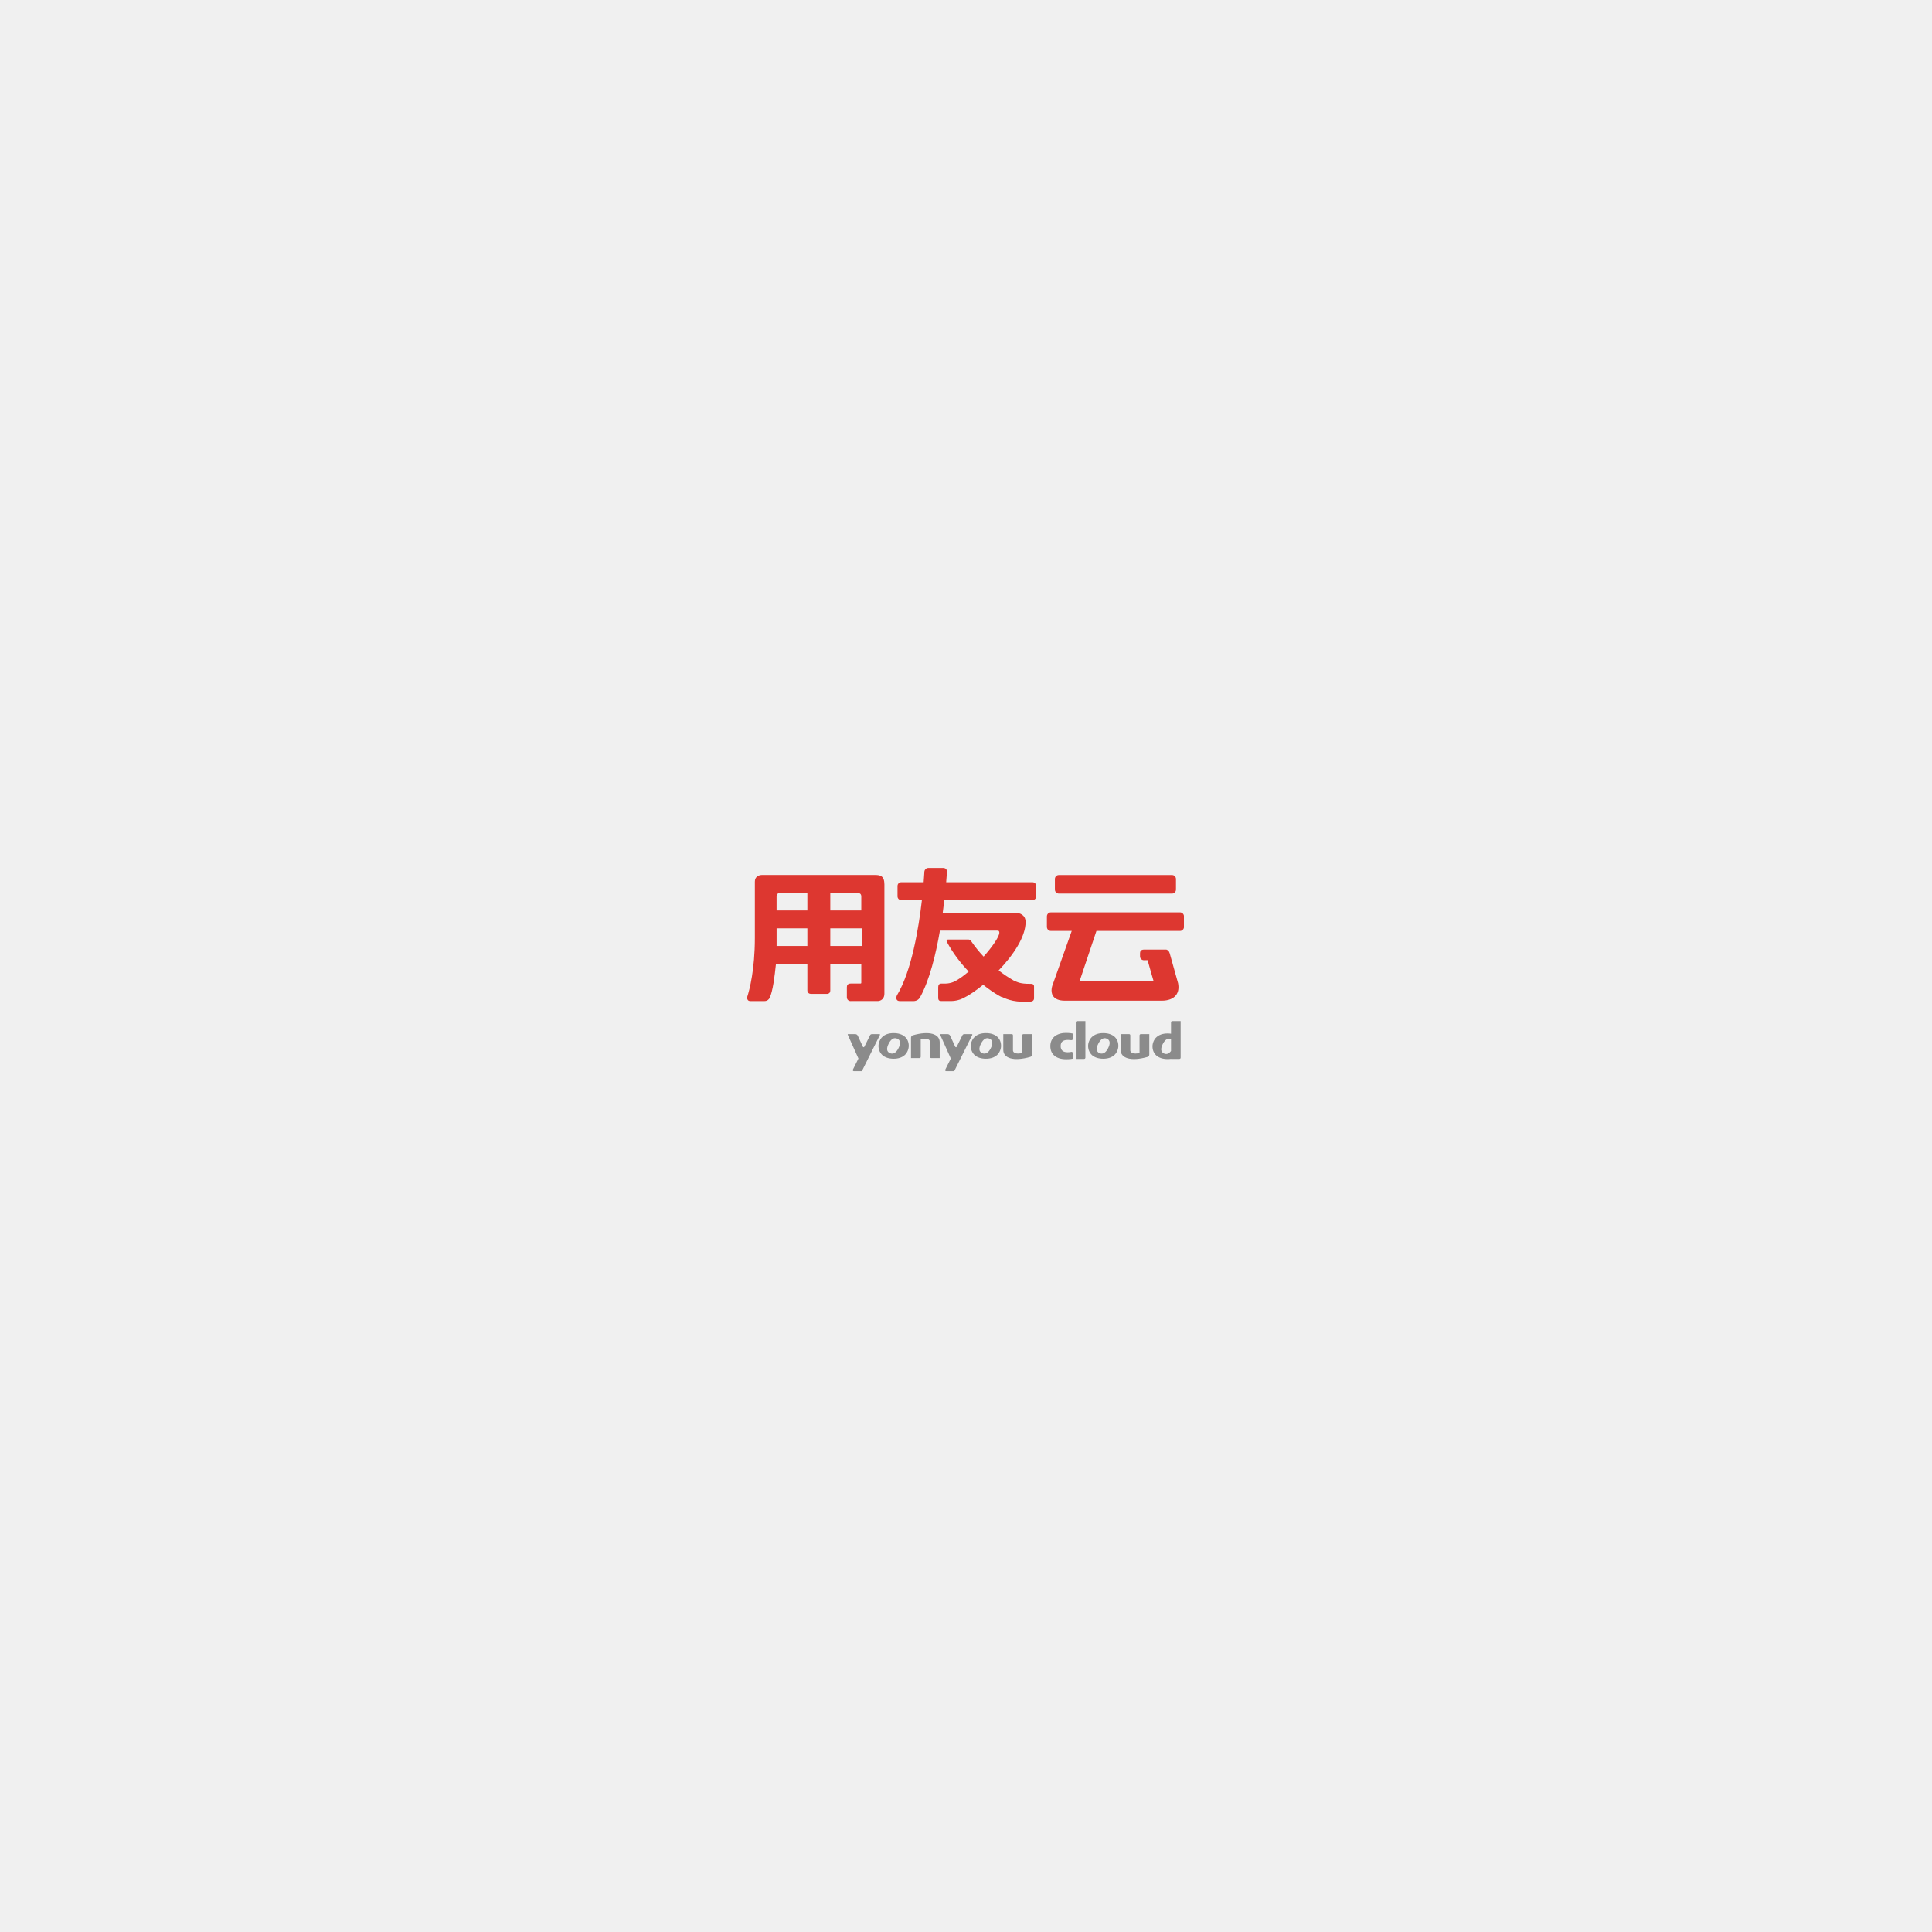
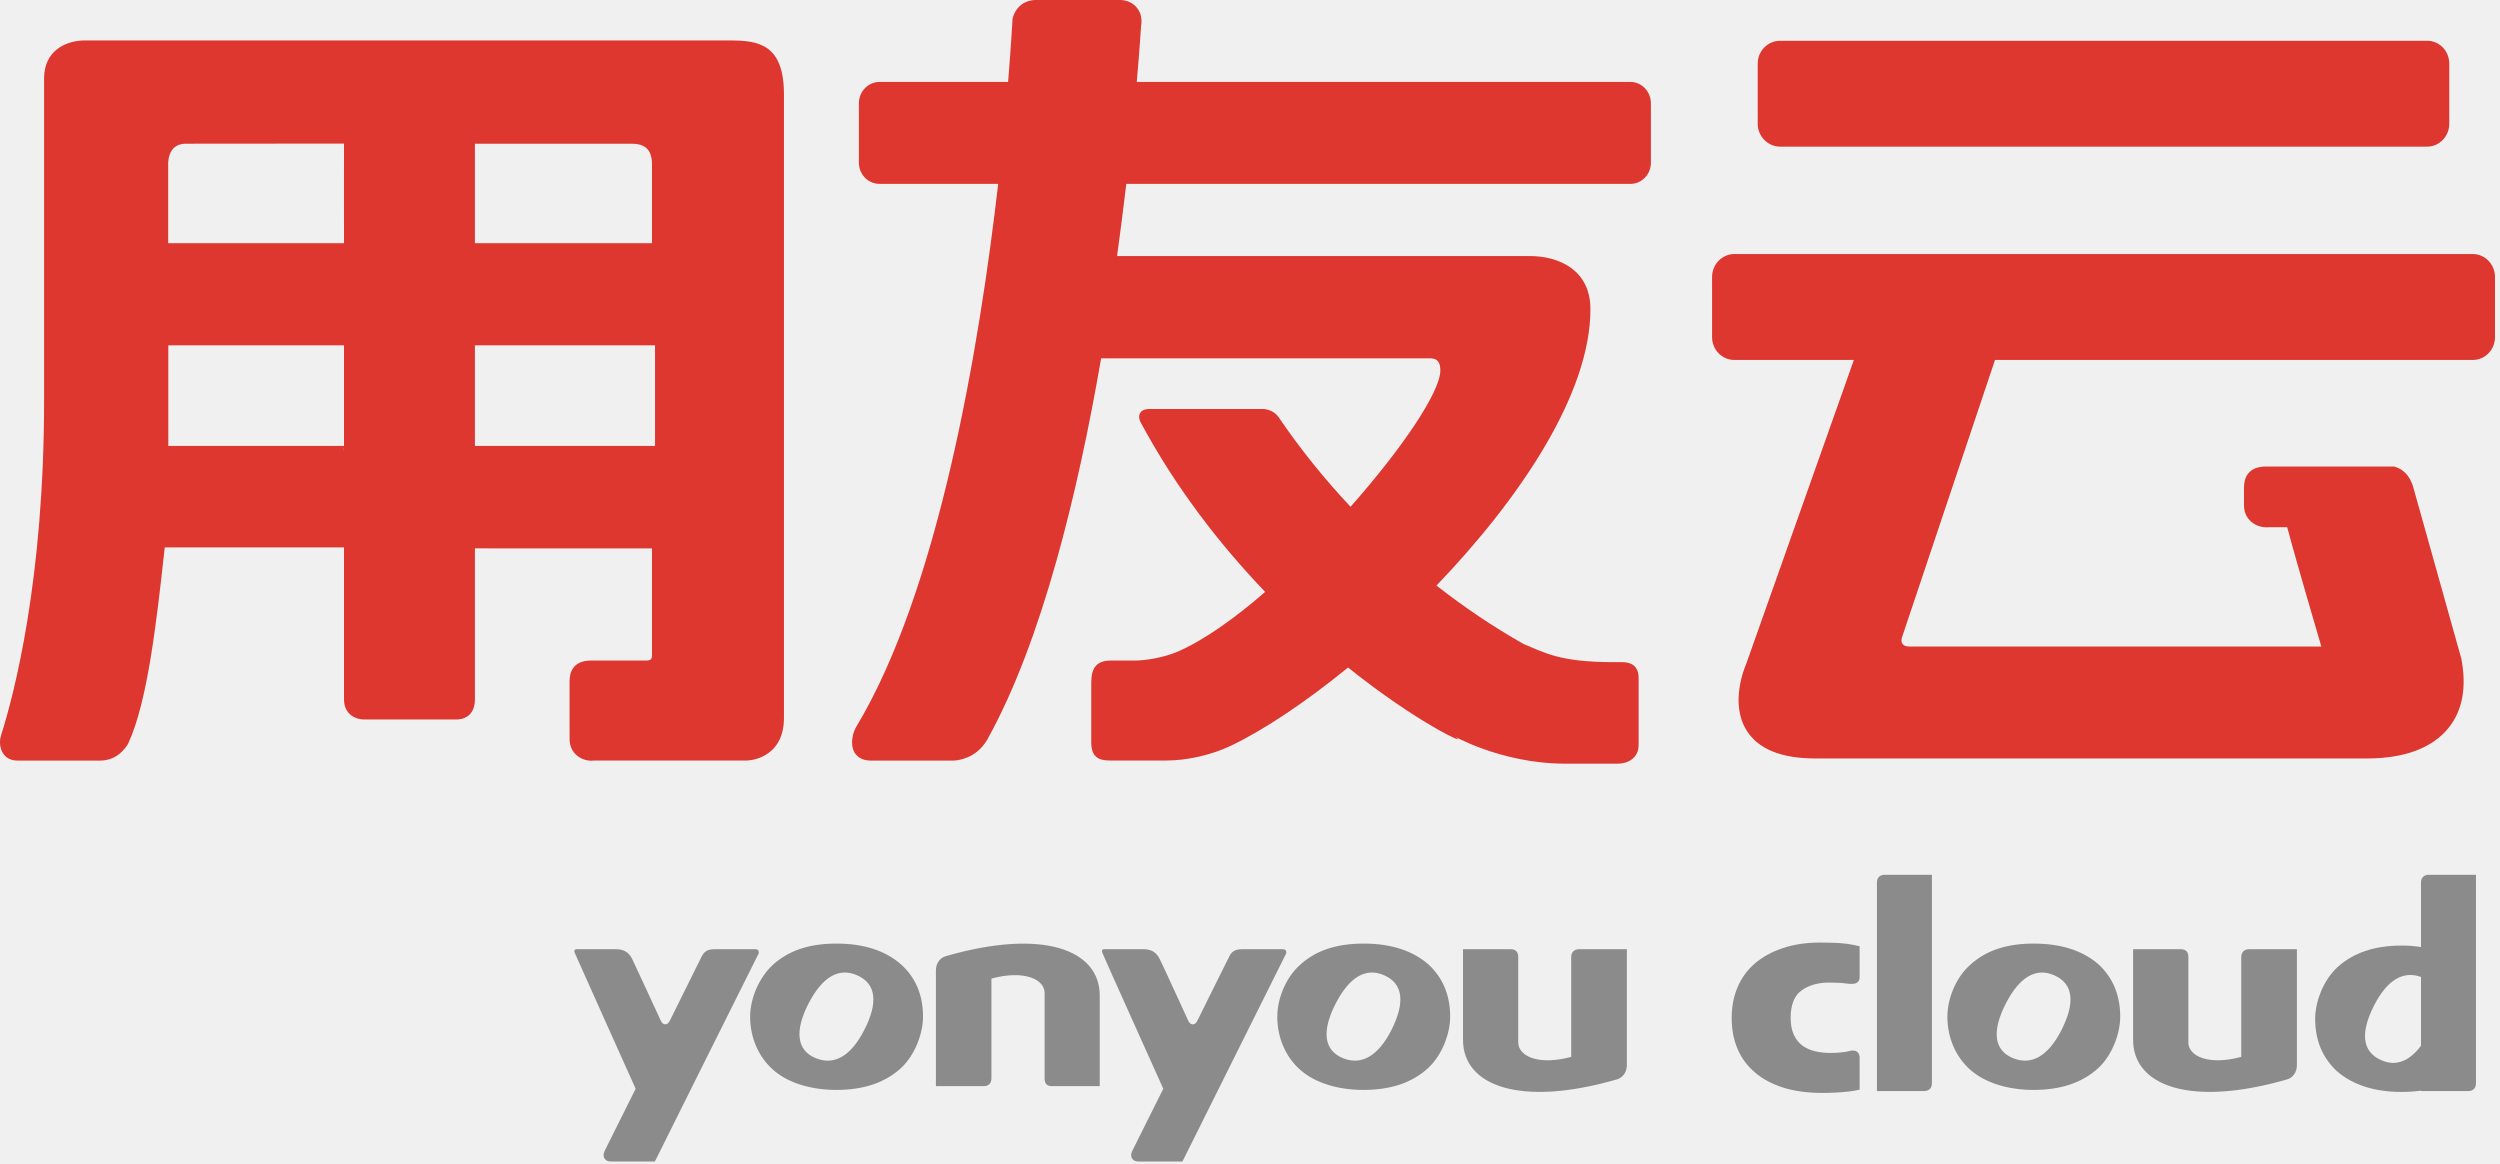
- <svg xmlns="http://www.w3.org/2000/svg" xmlns:xlink="http://www.w3.org/1999/xlink" width="256px" height="256px" viewBox="0 0 256 256" version="1.1">
+ <svg xmlns="http://www.w3.org/2000/svg" xmlns:xlink="http://www.w3.org/1999/xlink" width="58px" height="27px" viewBox="0 0 58 27" version="1.1">
  <defs>
    <polygon id="path-1" points="0 26.952 57.884 26.952 57.884 0 0 0" />
  </defs>
  <g id="01--首页" stroke="none" stroke-width="1" fill="none" fill-rule="evenodd">
-     <g id="首页-A" transform="translate(-1062, -194)">
-       <g id="Group-6" transform="translate(87, 65)" />
-     </g>
    <g id="用友云logo">
-       <g id="用友云" transform="translate(99, 115)">
+       <g id="用友云">
        <g id="Page-1">
          <mask id="mask-2" fill="white">
            <use xlink:href="#path-1" />
          </mask>
          <g id="Clip-2" />
          <path d="M11.018,10.345 L15.197,10.345 L15.197,8.011 L11.018,8.011 L11.018,10.345 Z M11.018,3.334 L14.654,3.334 C14.947,3.334 15.126,3.455 15.126,3.812 L15.126,5.642 L11.018,5.642 L11.018,3.334 Z M7.981,10.456 C7.974,10.487 7.981,10.342 7.981,10.345 L3.905,10.345 L3.905,8.011 L7.981,8.011 L7.981,10.456 Z M4.307,3.334 L7.981,3.331 C7.981,3.336 7.978,5.638 7.981,5.642 L3.902,5.642 L3.902,3.844 C3.902,3.844 3.858,3.334 4.307,3.334 L4.307,3.334 Z M16.945,0.939 L1.924,0.939 C1.491,0.957 1.023,1.198 1.023,1.816 L1.023,9.293 C1.023,13.472 0.322,16.127 0.021,17.071 L0.017,17.089 C0.001,17.131 -0.034,17.348 0.09,17.503 C0.137,17.57 0.235,17.646 0.411,17.646 L2.319,17.646 C2.721,17.646 2.917,17.348 2.969,17.259 L2.979,17.238 C3.422,16.281 3.633,14.432 3.822,12.699 L7.981,12.699 L7.981,16.227 C7.981,16.584 8.268,16.692 8.444,16.692 L10.604,16.692 L10.655,16.687 C10.826,16.672 11.018,16.547 11.018,16.227 L11.018,12.722 L15.126,12.723 L15.126,15.206 C15.126,15.246 15.126,15.324 15.009,15.324 L13.718,15.324 C13.301,15.324 13.214,15.587 13.214,15.806 L13.214,17.143 C13.214,17.474 13.474,17.649 13.727,17.649 C13.746,17.649 13.764,17.646 13.777,17.644 L17.317,17.644 C17.336,17.644 17.544,17.642 17.753,17.52 C17.954,17.403 18.188,17.16 18.188,16.656 L18.188,2.193 C18.188,1.03 17.602,0.939 16.945,0.939 L16.945,0.939 Z" id="Fill-1" fill="#DD3730" mask="url(#mask-2)" />
          <path d="M37.828,1.901 L26.373,1.901 C26.443,1.098 26.472,0.615 26.472,0.615 C26.51,0.395 26.441,0.257 26.373,0.178 C26.237,0.002 26.013,-4.5378151e-05 25.988,-4.5378151e-05 L24.04,-4.5378151e-05 C23.667,-4.5378151e-05 23.516,0.291 23.491,0.441 C23.491,0.441 23.462,0.993 23.388,1.901 L20.406,1.901 C20.141,1.901 19.926,2.124 19.926,2.396 L19.926,3.774 C19.926,4.047 20.141,4.266 20.406,4.266 L23.158,4.266 C22.722,8.038 21.783,13.687 19.856,16.877 C19.799,16.979 19.707,17.251 19.825,17.459 C19.879,17.544 19.979,17.644 20.201,17.646 L22.108,17.646 L22.11,17.646 C22.231,17.644 22.628,17.595 22.878,17.202 L22.915,17.142 C22.919,17.134 22.926,17.122 22.926,17.12 C24.169,14.866 25.004,11.454 25.546,8.313 L33.14,8.313 C33.244,8.313 33.416,8.303 33.416,8.595 C33.416,9.096 32.518,10.418 31.333,11.757 C30.734,11.119 30.174,10.429 29.669,9.686 C29.535,9.489 29.309,9.489 29.309,9.489 L26.665,9.489 C26.422,9.489 26.401,9.657 26.45,9.774 C27.292,11.349 28.331,12.665 29.352,13.732 C28.629,14.359 27.913,14.866 27.303,15.126 C26.996,15.255 26.574,15.325 26.336,15.325 L25.767,15.325 C25.394,15.325 25.317,15.556 25.317,15.84 L25.317,17.216 C25.317,17.558 25.48,17.644 25.744,17.644 L27.061,17.644 C27.53,17.644 28.104,17.52 28.572,17.294 C29.337,16.925 30.289,16.29 31.275,15.486 C32.893,16.784 34.086,17.316 33.781,17.108 C33.626,17.007 34.77,17.717 36.311,17.717 L37.539,17.717 C37.767,17.717 38.016,17.585 38.016,17.285 L38.016,15.73 C38.016,15.439 37.831,15.362 37.639,15.362 L37.432,15.362 C36.183,15.362 35.827,15.138 35.347,14.941 C34.656,14.55 33.98,14.096 33.326,13.585 C35.269,11.56 36.898,9.134 36.898,7.172 C36.898,6.27 36.178,5.94 35.484,5.94 L25.916,5.94 C25.998,5.352 26.068,4.788 26.13,4.266 L37.828,4.266 C38.087,4.266 38.301,4.047 38.301,3.774 L38.301,2.396 C38.301,2.124 38.087,1.901 37.828,1.901" id="Fill-3" fill="#DD3730" mask="url(#mask-2)" />
          <path d="M41.298,3.402 L56.31,3.402 C56.594,3.402 56.823,3.163 56.823,2.872 L56.823,1.475 C56.823,1.182 56.594,0.946 56.31,0.946 L41.298,0.946 C41.014,0.946 40.779,1.182 40.779,1.475 L40.779,2.872 C40.779,3.163 41.014,3.402 41.298,3.402" id="Fill-4" fill="#DD3730" mask="url(#mask-2)" />
          <path d="M57.37,5.894 L40.235,5.894 C39.951,5.894 39.72,6.135 39.72,6.426 L39.72,7.822 C39.72,8.112 39.951,8.351 40.235,8.351 L43.01,8.351 L40.511,15.405 C40.473,15.495 40.13,16.314 40.518,16.94 C40.783,17.375 41.322,17.596 42.108,17.596 L54.922,17.596 C55.791,17.596 56.438,17.348 56.809,16.884 C57.133,16.48 57.23,15.941 57.102,15.278 L55.99,11.312 C55.901,10.995 55.715,10.877 55.573,10.832 L55.544,10.823 L53.582,10.823 L53.488,10.823 L52.578,10.823 C52.15,10.823 52.061,11.091 52.061,11.313 L52.061,11.721 C52.061,12.057 52.328,12.234 52.586,12.234 C52.605,12.234 52.623,12.233 52.638,12.231 L53.063,12.231 C53.301,13.126 53.854,14.992 53.855,14.999 L44.294,14.999 C44.107,14.999 44.101,14.871 44.124,14.793 L46.284,8.351 L57.37,8.351 C57.654,8.351 57.884,8.112 57.884,7.822 L57.884,6.426 C57.884,6.135 57.654,5.894 57.37,5.894" id="Fill-5" fill="#DD3730" mask="url(#mask-2)" />
          <path d="M32.277,23.905 C31.977,24.487 31.593,24.731 31.151,24.547 C30.707,24.363 30.662,23.909 30.993,23.272 C31.305,22.67 31.689,22.435 32.118,22.629 C32.556,22.823 32.602,23.265 32.277,23.905 L32.277,23.905 Z M31.634,21.891 C30.993,21.891 30.516,22.059 30.16,22.386 C29.819,22.69 29.633,23.184 29.633,23.586 C29.633,24.087 29.834,24.516 30.141,24.798 C30.494,25.125 31.04,25.286 31.634,25.286 C32.277,25.286 32.76,25.114 33.122,24.789 C33.459,24.483 33.644,23.977 33.644,23.586 C33.644,23.09 33.476,22.687 33.143,22.377 C32.777,22.056 32.277,21.891 31.634,21.891 L31.634,21.891 Z M36.631,22.022 C36.517,22.022 36.452,22.095 36.452,22.205 L36.452,24.519 C35.706,24.722 35.223,24.512 35.223,24.181 L35.223,22.192 C35.223,22.089 35.164,22.022 35.052,22.022 L33.942,22.022 L33.942,24.126 C33.942,25.19 35.263,25.695 37.523,25.039 C37.651,24.995 37.743,24.875 37.743,24.711 L37.743,22.022 L37.736,22.022 L36.631,22.022 Z M17.529,22.022 L16.572,22.022 C16.407,22.022 16.333,22.082 16.275,22.198 C16.253,22.241 15.541,23.678 15.541,23.678 C15.483,23.8 15.376,23.789 15.329,23.678 C15.329,23.678 14.701,22.313 14.666,22.247 C14.594,22.101 14.478,22.022 14.299,22.022 L13.374,22.022 C13.328,22.022 13.318,22.059 13.328,22.093 C13.341,22.13 14.747,25.259 14.747,25.259 C14.747,25.259 14.044,26.666 14.027,26.702 C13.959,26.848 14.044,26.952 14.186,26.952 L15.191,26.952 C15.191,26.952 17.567,22.18 17.595,22.132 C17.616,22.086 17.6,22.022 17.529,22.022 L17.529,22.022 Z M20.046,23.905 C19.746,24.487 19.365,24.731 18.919,24.547 C18.479,24.363 18.433,23.909 18.763,23.272 C19.077,22.67 19.458,22.435 19.891,22.629 C20.328,22.823 20.379,23.265 20.046,23.905 L20.046,23.905 Z M19.405,21.891 C18.763,21.891 18.285,22.059 17.929,22.386 C17.597,22.69 17.403,23.184 17.403,23.586 C17.403,24.087 17.606,24.516 17.913,24.798 C18.267,25.125 18.811,25.286 19.405,25.286 C20.046,25.286 20.531,25.114 20.893,24.789 C21.228,24.483 21.414,23.977 21.414,23.586 C21.414,23.09 21.248,22.687 20.907,22.377 C20.544,22.056 20.046,21.891 19.405,21.891 L19.405,21.891 Z M29.764,22.022 L28.814,22.022 C28.646,22.022 28.57,22.082 28.515,22.198 C28.491,22.241 27.78,23.678 27.78,23.678 C27.724,23.8 27.613,23.789 27.566,23.678 C27.566,23.678 26.942,22.313 26.904,22.247 C26.833,22.101 26.716,22.022 26.538,22.022 L25.616,22.022 C25.569,22.022 25.556,22.059 25.569,22.093 C25.579,22.13 26.988,25.259 26.988,25.259 C26.988,25.259 26.284,26.666 26.268,26.702 C26.196,26.848 26.285,26.952 26.424,26.952 L27.43,26.952 C27.43,26.952 29.808,22.18 29.833,22.132 C29.855,22.086 29.841,22.022 29.764,22.022 L29.764,22.022 Z M21.935,22.185 C21.804,22.227 21.713,22.349 21.713,22.513 L21.713,25.199 L21.722,25.209 L21.722,25.199 L22.825,25.199 C22.939,25.199 23.001,25.126 23.001,25.017 L23.001,22.703 C23.752,22.499 24.235,22.714 24.235,23.039 L24.235,25.027 C24.235,25.135 24.287,25.199 24.405,25.199 L25.514,25.199 L25.514,23.095 C25.514,22.033 24.197,21.531 21.935,22.185 L21.935,22.185 Z" id="Fill-6" fill="#8B8B8B" mask="url(#mask-2)" />
          <path d="M55.082,23.32 C55.371,22.756 55.741,22.51 56.167,22.665 L56.167,24.261 C55.896,24.624 55.58,24.749 55.238,24.593 C54.802,24.399 54.754,23.96 55.082,23.32 M54.215,24.85 C54.58,25.168 55.082,25.333 55.721,25.333 C55.879,25.333 56.03,25.322 56.167,25.303 L56.167,25.312 L57.267,25.312 C57.378,25.312 57.442,25.242 57.442,25.135 L57.442,20.295 L56.343,20.295 C56.233,20.295 56.167,20.367 56.167,20.473 L56.167,21.971 C56.023,21.948 55.874,21.937 55.721,21.937 C55.082,21.937 54.595,22.108 54.233,22.435 C53.898,22.74 53.712,23.246 53.712,23.635 C53.712,24.134 53.879,24.537 54.215,24.85" id="Fill-7" fill="#8B8B8B" mask="url(#mask-2)" />
          <path d="M43.545,25.303 L43.545,25.312 L44.643,25.312 C44.755,25.312 44.82,25.242 44.82,25.135 L44.82,20.295 L43.721,20.295 C43.61,20.295 43.545,20.367 43.545,20.473 L43.545,21.971 L43.545,22.665 L43.545,24.262 L43.545,25.303 Z" id="Fill-8" fill="#8B8B8B" mask="url(#mask-2)" />
          <path d="M47.822,23.905 C47.524,24.487 47.139,24.731 46.697,24.547 C46.253,24.363 46.21,23.909 46.54,23.272 C46.852,22.67 47.236,22.435 47.663,22.629 C48.103,22.823 48.15,23.265 47.822,23.905 L47.822,23.905 Z M47.181,21.891 C46.54,21.891 46.063,22.059 45.707,22.386 C45.365,22.69 45.179,23.184 45.179,23.586 C45.179,24.087 45.381,24.516 45.687,24.798 C46.042,25.125 46.587,25.286 47.181,25.286 C47.822,25.286 48.307,25.114 48.67,24.789 C49.005,24.483 49.189,23.977 49.189,23.586 C49.189,23.09 49.021,22.687 48.69,22.377 C48.325,22.056 47.822,21.891 47.181,21.891 L47.181,21.891 Z M52.177,22.022 C52.064,22.022 51.997,22.095 51.997,22.205 L51.997,24.519 C51.254,24.722 50.77,24.512 50.77,24.181 L50.77,22.192 C50.77,22.089 50.713,22.022 50.598,22.022 L49.488,22.022 L49.488,24.126 C49.488,25.19 50.811,25.695 53.072,25.039 C53.2,24.995 53.288,24.875 53.288,24.711 L53.288,22.022 L53.281,22.022 L52.177,22.022 Z" id="Fill-9" fill="#8B8B8B" mask="url(#mask-2)" />
          <path d="M42.949,24.375 C42.917,24.379 42.888,24.389 42.86,24.395 C42.744,24.417 42.61,24.428 42.456,24.428 C42.332,24.428 42.217,24.414 42.108,24.389 C41.998,24.364 41.902,24.319 41.819,24.26 C41.737,24.2 41.67,24.116 41.619,24.012 C41.568,23.905 41.543,23.774 41.543,23.615 C41.543,23.314 41.627,23.101 41.795,22.979 C41.963,22.857 42.176,22.796 42.431,22.796 C42.502,22.796 42.566,22.797 42.628,22.8 C42.691,22.801 42.752,22.807 42.817,22.815 C42.88,22.823 42.943,22.833 43.015,22.822 C43.143,22.803 43.143,22.686 43.143,22.686 L43.143,21.952 C43.047,21.929 42.953,21.912 42.86,21.898 C42.761,21.885 42.661,21.877 42.559,21.873 C42.459,21.869 42.351,21.867 42.24,21.867 C41.91,21.867 41.614,21.909 41.36,21.997 C41.103,22.082 40.887,22.202 40.71,22.354 C40.535,22.507 40.401,22.69 40.311,22.905 C40.22,23.12 40.175,23.356 40.175,23.615 C40.175,23.883 40.22,24.121 40.311,24.335 C40.401,24.547 40.536,24.729 40.716,24.882 C40.893,25.036 41.116,25.151 41.375,25.234 C41.637,25.315 41.937,25.356 42.28,25.356 C42.484,25.356 42.685,25.346 42.888,25.324 C42.968,25.315 43.056,25.299 43.143,25.281 L43.143,24.544 C43.143,24.544 43.159,24.35 42.949,24.375" id="Fill-10" fill="#8B8B8B" mask="url(#mask-2)" />
        </g>
      </g>
    </g>
  </g>
</svg>
